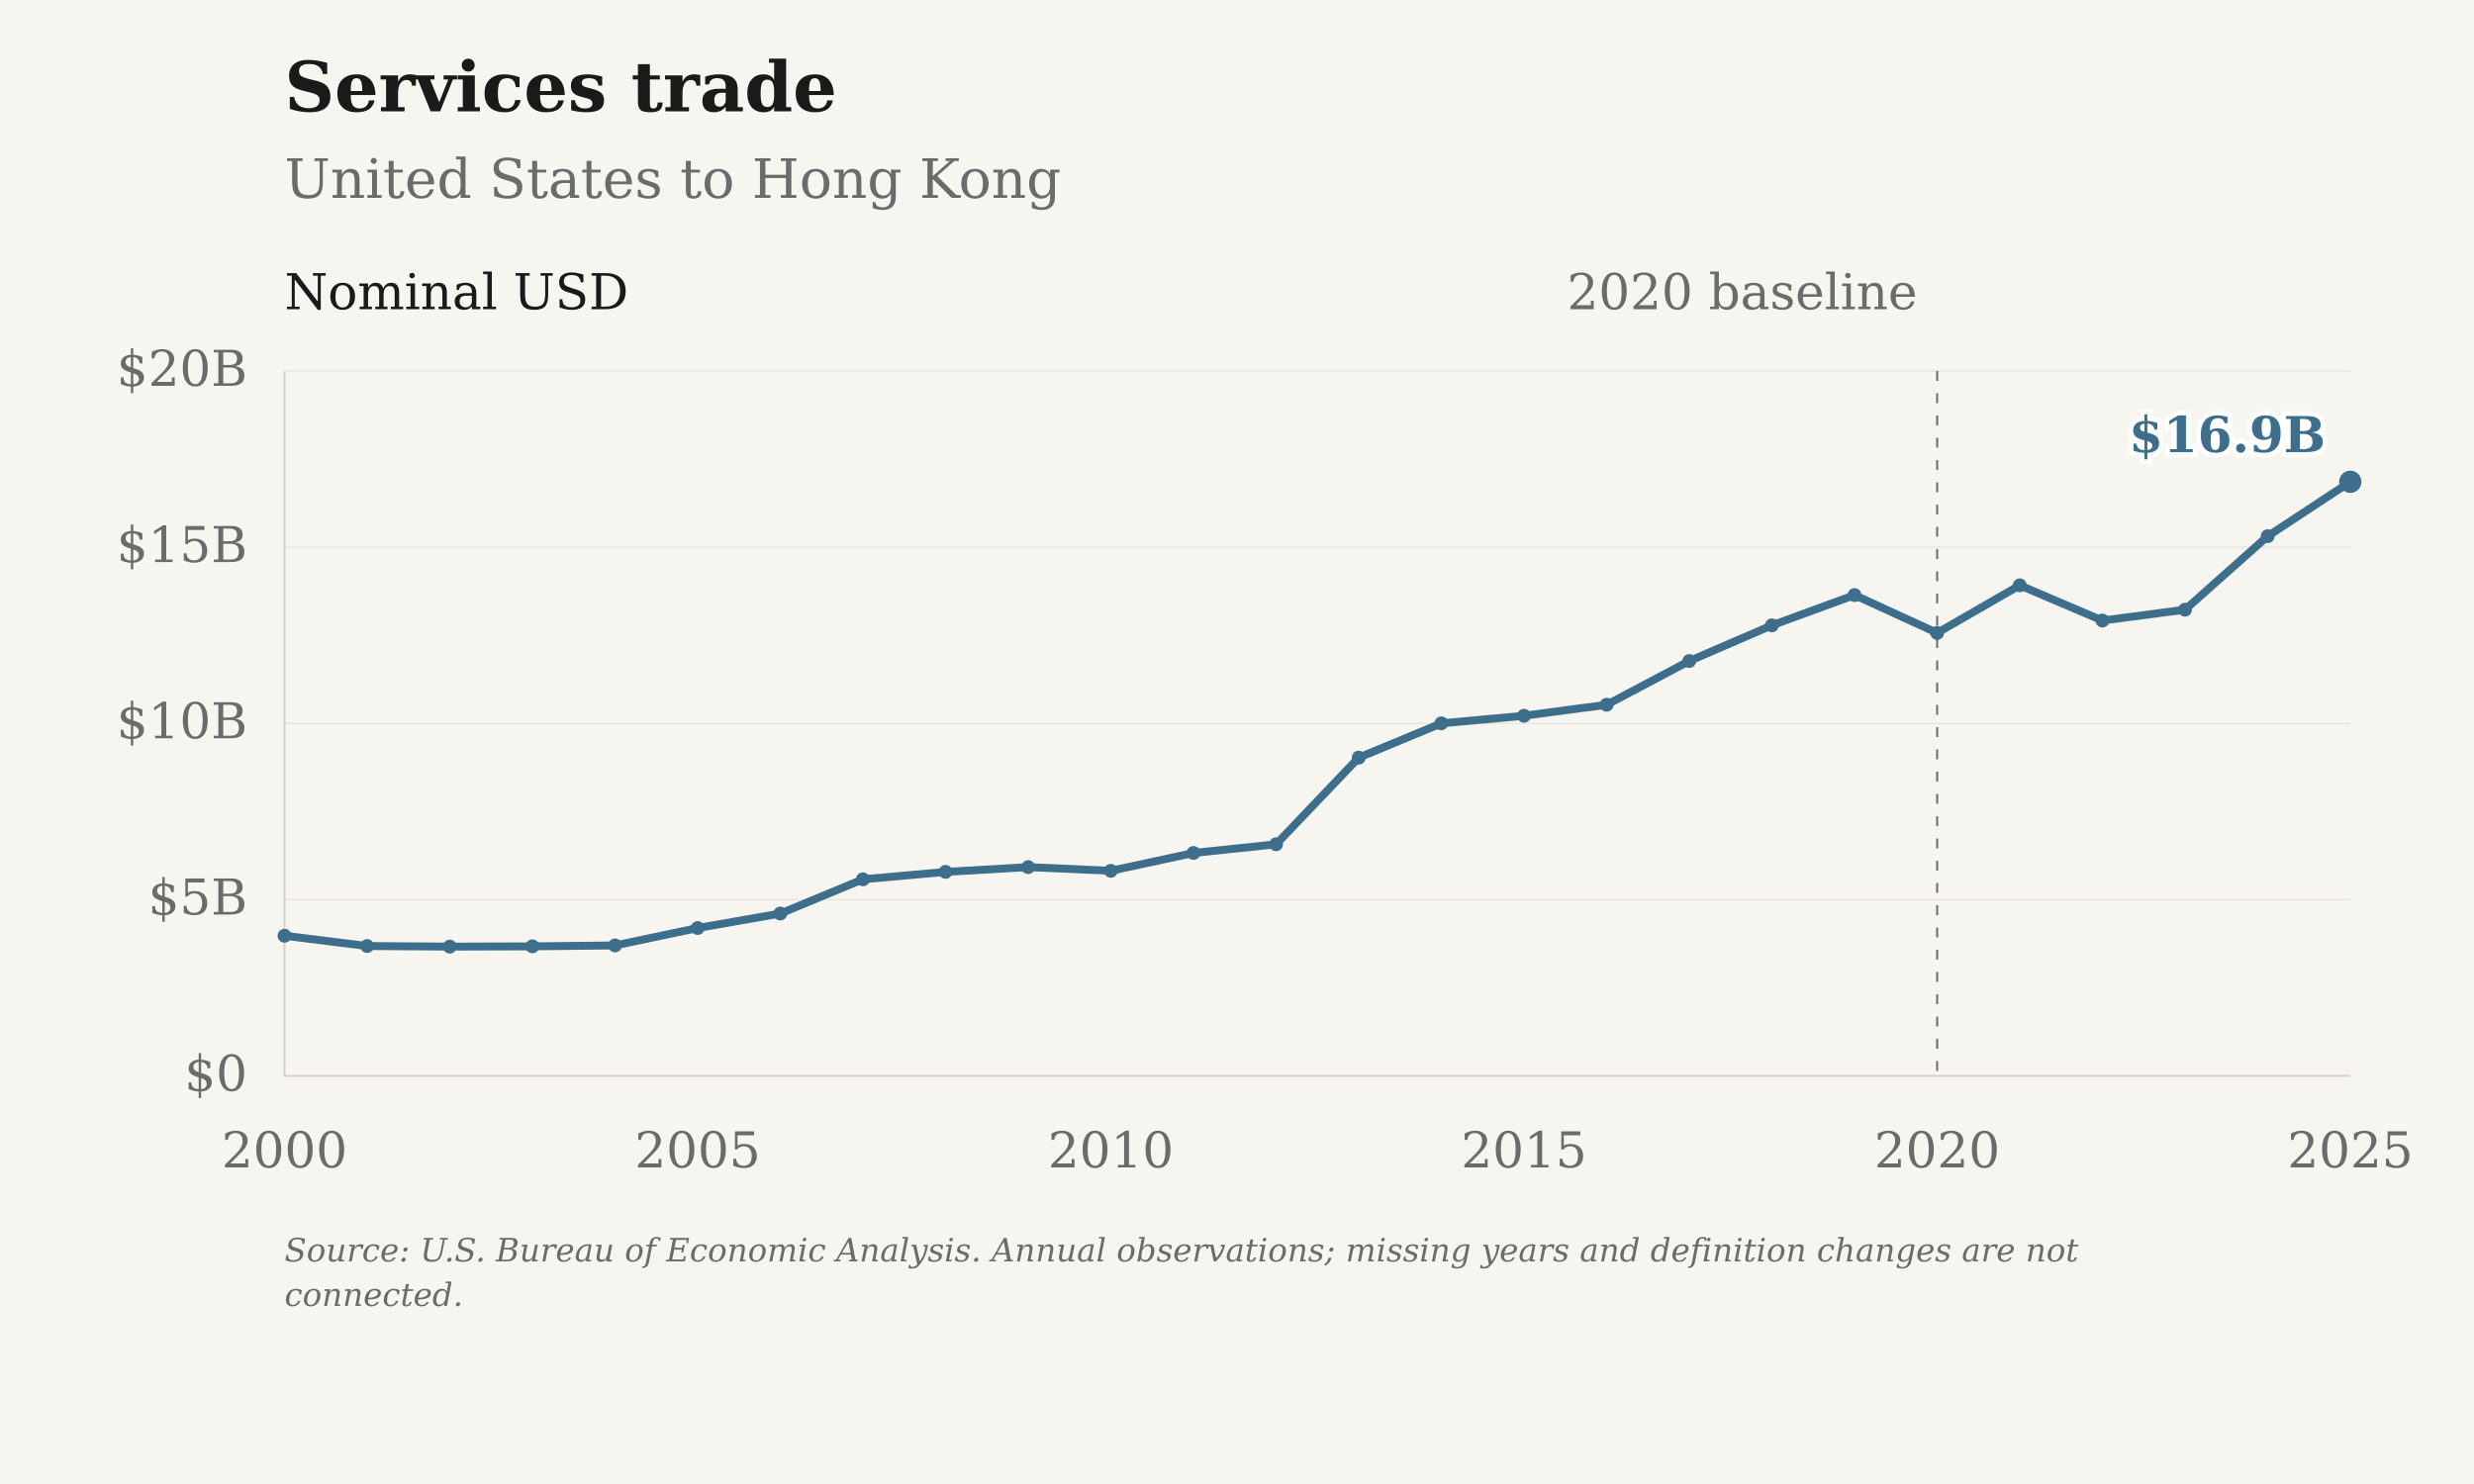
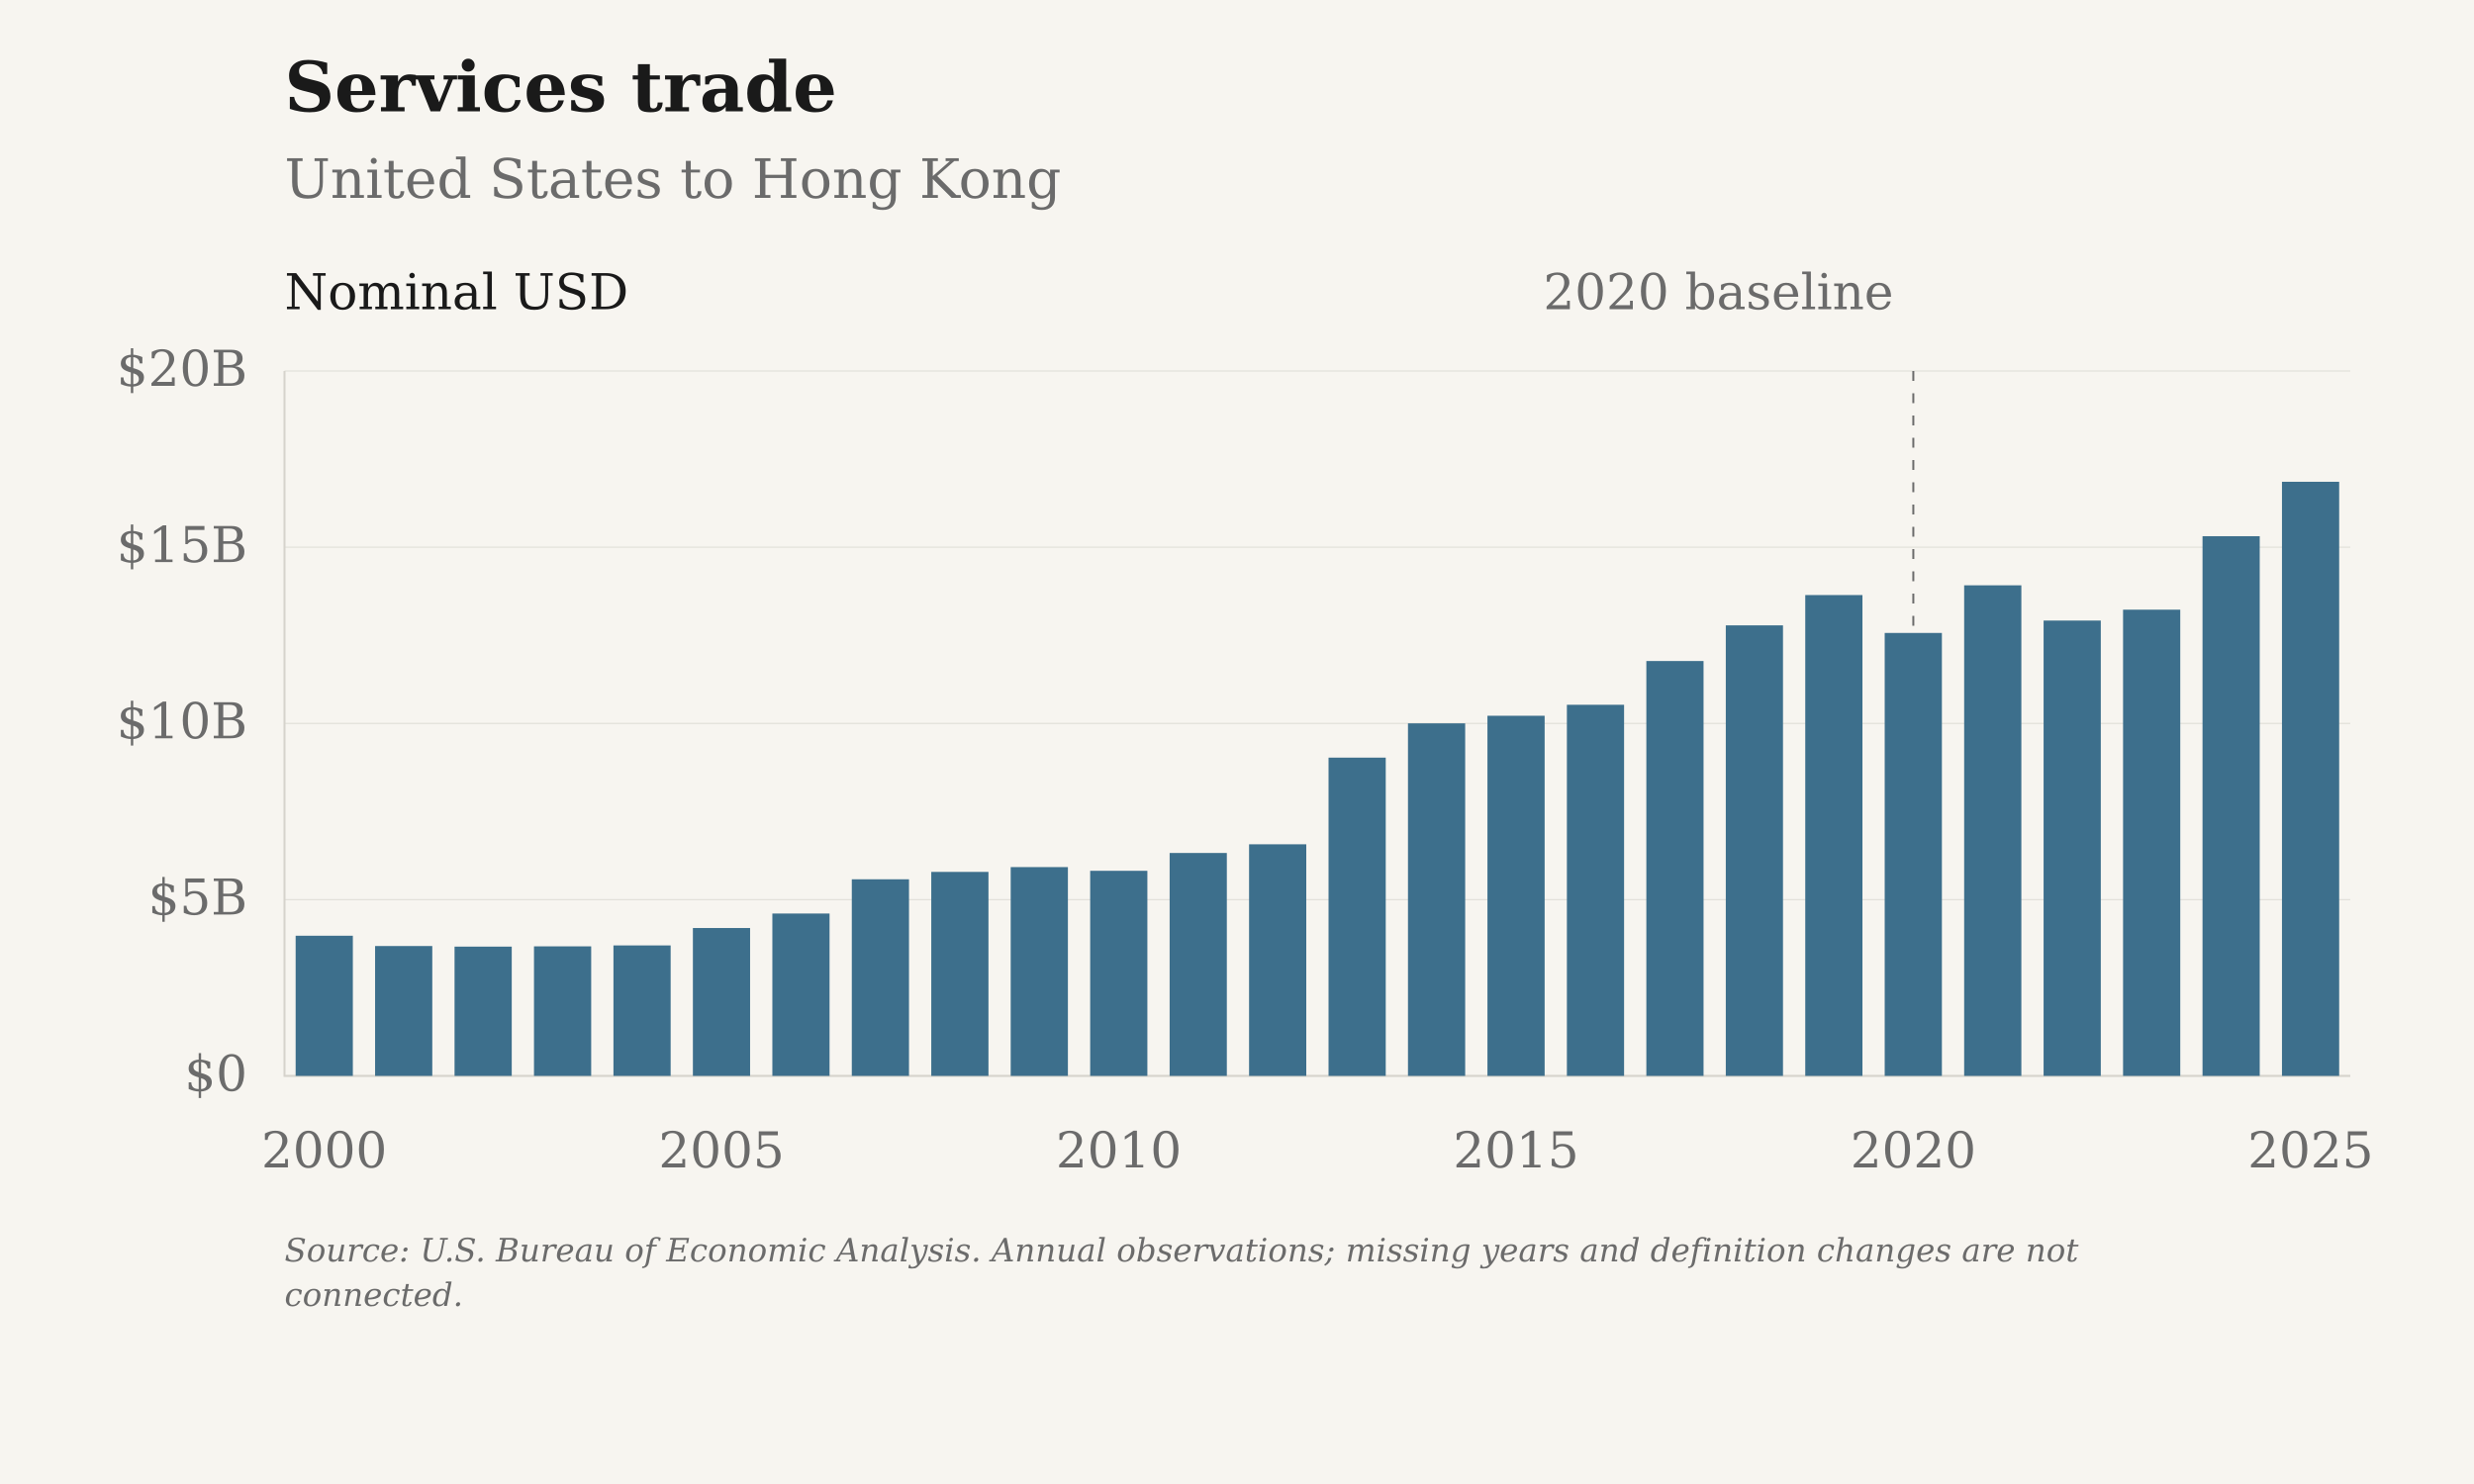
- <svg xmlns="http://www.w3.org/2000/svg" viewBox="0 0 1000 600" role="img" aria-label="Services trade: United States to Hong Kong">
+ <svg xmlns="http://www.w3.org/2000/svg" viewBox="0 0 1000 600" role="img" aria-label="Services trade: United States to Hong Kong" data-plot-style="columns">
  <rect class="chart-background" width="1000" height="600" fill="#F7F5F0" />
  <g font-family="DejaVu Serif, Georgia, 'Times New Roman', serif" font-size="20" fill="#6B6B6B">
    <text x="115" y="45" font-size="28" font-weight="bold" fill="#1A1A1A">Services trade</text>
    <text x="115" y="80" font-size="22">United States to Hong Kong</text>
    <path d="M115 435.00H950" stroke="#D6D3CC" stroke-opacity="0.6" stroke-width="0.5" />
    <text x="100" y="441.00" text-anchor="end">$0</text>
    <path d="M115 363.75H950" stroke="#D6D3CC" stroke-opacity="0.6" stroke-width="0.5" />
    <text x="100" y="369.75" text-anchor="end">$5B</text>
    <path d="M115 292.50H950" stroke="#D6D3CC" stroke-opacity="0.6" stroke-width="0.5" />
    <text x="100" y="298.50" text-anchor="end">$10B</text>
    <path d="M115 221.25H950" stroke="#D6D3CC" stroke-opacity="0.6" stroke-width="0.5" />
    <text x="100" y="227.25" text-anchor="end">$15B</text>
    <path d="M115 150.00H950" stroke="#D6D3CC" stroke-opacity="0.6" stroke-width="0.5" />
    <text x="100" y="156.00" text-anchor="end">$20B</text>
-     <text x="115.00" y="472" text-anchor="middle">2000</text>
-     <text x="282.00" y="472" text-anchor="middle">2005</text>
-     <text x="449.00" y="472" text-anchor="middle">2010</text>
-     <text x="616.00" y="472" text-anchor="middle">2015</text>
-     <text x="783.00" y="472" text-anchor="middle">2020</text>
-     <text x="950.00" y="472" text-anchor="middle">2025</text>
+     <text x="131.06" y="472" text-anchor="middle">2000</text>
+     <text x="291.63" y="472" text-anchor="middle">2005</text>
+     <text x="452.21" y="472" text-anchor="middle">2010</text>
+     <text x="612.79" y="472" text-anchor="middle">2015</text>
+     <text x="773.37" y="472" text-anchor="middle">2020</text>
+     <text x="933.94" y="472" text-anchor="middle">2025</text>
    <path d="M115 150V435H950" stroke="#D6D3CC" stroke-width="0.8" fill="none" />
-     <path d="M783.00 150V435" stroke="#6B6B6B" stroke-width="0.8" stroke-dasharray="4 5" />
-     <text x="775.00" y="125" text-anchor="end">2020 baseline</text>
+     <path d="M773.37 150V435" stroke="#6B6B6B" stroke-width="0.8" stroke-dasharray="4 5" />
+     <text x="765.37" y="125" text-anchor="end">2020 baseline</text>
    <text x="115" y="125" fill="#1A1A1A">Nominal USD</text>
-     <path class="data-line" data-series-id="bea:USA:HKG:services" d="M115.00,378.33 L148.40,382.49 L181.80,382.73 L215.20,382.62 L248.60,382.25 L282.00,375.21 L315.40,369.35 L348.80,355.51 L382.20,352.52 L415.60,350.58 L449.00,352.08 L482.40,344.87 L515.80,341.36 L549.20,306.32 L582.60,292.46 L616.00,289.39 L649.40,284.95 L682.80,267.26 L716.20,252.84 L749.60,240.59 L783.00,255.91 L816.40,236.65 L849.80,250.90 L883.20,246.50 L916.60,216.79 L950.00,194.79" fill="none" stroke="#3D6F8C" stroke-width="3.2" stroke-linejoin="round" />
-     <circle data-series-id="bea:USA:HKG:services" data-year="2000" data-value="3977000000" data-period="2000" data-reported-value="3977000000" data-reported-unit="USD" data-status="observed" cx="115.00" cy="378.33" r="2.8" fill="#3D6F8C" />
-     <circle data-series-id="bea:USA:HKG:services" data-year="2001" data-value="3685000000" data-period="2001" data-reported-value="3685000000" data-reported-unit="USD" data-status="observed" cx="148.40" cy="382.49" r="2.8" fill="#3D6F8C" />
-     <circle data-series-id="bea:USA:HKG:services" data-year="2002" data-value="3668000000" data-period="2002" data-reported-value="3668000000" data-reported-unit="USD" data-status="observed" cx="181.80" cy="382.73" r="2.8" fill="#3D6F8C" />
-     <circle data-series-id="bea:USA:HKG:services" data-year="2003" data-value="3676000000" data-period="2003" data-reported-value="3676000000" data-reported-unit="USD" data-status="observed" cx="215.20" cy="382.62" r="2.8" fill="#3D6F8C" />
-     <circle data-series-id="bea:USA:HKG:services" data-year="2004" data-value="3702000000" data-period="2004" data-reported-value="3702000000" data-reported-unit="USD" data-status="observed" cx="248.60" cy="382.25" r="2.8" fill="#3D6F8C" />
-     <circle data-series-id="bea:USA:HKG:services" data-year="2005" data-value="4196000000" data-period="2005" data-reported-value="4196000000" data-reported-unit="USD" data-status="observed" cx="282.00" cy="375.21" r="2.8" fill="#3D6F8C" />
-     <circle data-series-id="bea:USA:HKG:services" data-year="2006" data-value="4607000000" data-period="2006" data-reported-value="4607000000" data-reported-unit="USD" data-status="observed" cx="315.40" cy="369.35" r="2.8" fill="#3D6F8C" />
-     <circle data-series-id="bea:USA:HKG:services" data-year="2007" data-value="5578000000" data-period="2007" data-reported-value="5578000000" data-reported-unit="USD" data-status="observed" cx="348.80" cy="355.51" r="2.8" fill="#3D6F8C" />
-     <circle data-series-id="bea:USA:HKG:services" data-year="2008" data-value="5788000000" data-period="2008" data-reported-value="5788000000" data-reported-unit="USD" data-status="observed" cx="382.20" cy="352.52" r="2.8" fill="#3D6F8C" />
-     <circle data-series-id="bea:USA:HKG:services" data-year="2009" data-value="5924000000" data-period="2009" data-reported-value="5924000000" data-reported-unit="USD" data-status="observed" cx="415.60" cy="350.58" r="2.8" fill="#3D6F8C" />
-     <circle data-series-id="bea:USA:HKG:services" data-year="2010" data-value="5819000000" data-period="2010" data-reported-value="5819000000" data-reported-unit="USD" data-status="observed" cx="449.00" cy="352.08" r="2.8" fill="#3D6F8C" />
-     <circle data-series-id="bea:USA:HKG:services" data-year="2011" data-value="6325000000" data-period="2011" data-reported-value="6325000000" data-reported-unit="USD" data-status="observed" cx="482.40" cy="344.87" r="2.8" fill="#3D6F8C" />
-     <circle data-series-id="bea:USA:HKG:services" data-year="2012" data-value="6571000000" data-period="2012" data-reported-value="6571000000" data-reported-unit="USD" data-status="observed" cx="515.80" cy="341.36" r="2.8" fill="#3D6F8C" />
-     <circle data-series-id="bea:USA:HKG:services" data-year="2013" data-value="9030000000" data-period="2013" data-reported-value="9030000000" data-reported-unit="USD" data-status="observed" cx="549.20" cy="306.32" r="2.8" fill="#3D6F8C" />
-     <circle data-series-id="bea:USA:HKG:services" data-year="2014" data-value="10003000000" data-period="2014" data-reported-value="10003000000" data-reported-unit="USD" data-status="observed" cx="582.60" cy="292.46" r="2.8" fill="#3D6F8C" />
-     <circle data-series-id="bea:USA:HKG:services" data-year="2015" data-value="10218000000" data-period="2015" data-reported-value="10218000000" data-reported-unit="USD" data-status="observed" cx="616.00" cy="289.39" r="2.8" fill="#3D6F8C" />
-     <circle data-series-id="bea:USA:HKG:services" data-year="2016" data-value="10530000000" data-period="2016" data-reported-value="10530000000" data-reported-unit="USD" data-status="observed" cx="649.40" cy="284.95" r="2.8" fill="#3D6F8C" />
-     <circle data-series-id="bea:USA:HKG:services" data-year="2017" data-value="11771000000" data-period="2017" data-reported-value="11771000000" data-reported-unit="USD" data-status="observed" cx="682.80" cy="267.26" r="2.8" fill="#3D6F8C" />
-     <circle data-series-id="bea:USA:HKG:services" data-year="2018" data-value="12783000000" data-period="2018" data-reported-value="12783000000" data-reported-unit="USD" data-status="observed" cx="716.20" cy="252.84" r="2.8" fill="#3D6F8C" />
-     <circle data-series-id="bea:USA:HKG:services" data-year="2019" data-value="13643000000" data-period="2019" data-reported-value="13643000000" data-reported-unit="USD" data-status="observed" cx="749.60" cy="240.59" r="2.8" fill="#3D6F8C" />
-     <circle data-series-id="bea:USA:HKG:services" data-year="2020" data-value="12568000000" data-period="2020" data-reported-value="12568000000" data-reported-unit="USD" data-status="observed" cx="783.00" cy="255.91" r="2.8" fill="#3D6F8C" />
-     <circle data-series-id="bea:USA:HKG:services" data-year="2021" data-value="13919000000" data-period="2021" data-reported-value="13919000000" data-reported-unit="USD" data-status="observed" cx="816.40" cy="236.65" r="2.8" fill="#3D6F8C" />
-     <circle data-series-id="bea:USA:HKG:services" data-year="2022" data-value="12919000000" data-period="2022" data-reported-value="12919000000" data-reported-unit="USD" data-status="observed" cx="849.80" cy="250.90" r="2.8" fill="#3D6F8C" />
-     <circle data-series-id="bea:USA:HKG:services" data-year="2023" data-value="13228000000" data-period="2023" data-reported-value="13228000000" data-reported-unit="USD" data-status="observed" cx="883.20" cy="246.50" r="2.8" fill="#3D6F8C" />
-     <circle data-series-id="bea:USA:HKG:services" data-year="2024" data-value="15313000000" data-period="2024" data-reported-value="15313000000" data-reported-unit="USD" data-status="observed" cx="916.60" cy="216.79" r="2.8" fill="#3D6F8C" />
-     <circle data-series-id="bea:USA:HKG:services" data-year="2025" data-value="16857000000" data-period="2025" data-reported-value="16857000000" data-reported-unit="USD" data-status="observed" cx="950.00" cy="194.79" r="4.5" fill="#3D6F8C" />
-     <text class="end-label" x="940.00" y="182.79" text-anchor="end" font-size="20" font-weight="bold" fill="#3D6F8C" stroke="#FFFFFF" stroke-width="4" paint-order="stroke">$16.9B</text>
+     <rect class="annual-column" data-series-id="bea:USA:HKG:services" data-year="2000" data-value="3977000000" x="119.50" y="378.33" width="23.12" height="56.67" fill="#3D6F8C" />
+     <circle data-series-id="bea:USA:HKG:services" data-year="2000" data-value="3977000000" data-period="2000" data-reported-value="3977000000" data-reported-unit="USD" data-status="observed" cx="131.06" cy="378.33" r="0" fill="#3D6F8C" />
+     <rect class="annual-column" data-series-id="bea:USA:HKG:services" data-year="2001" data-value="3685000000" x="151.61" y="382.49" width="23.12" height="52.51" fill="#3D6F8C" />
+     <circle data-series-id="bea:USA:HKG:services" data-year="2001" data-value="3685000000" data-period="2001" data-reported-value="3685000000" data-reported-unit="USD" data-status="observed" cx="163.17" cy="382.49" r="0" fill="#3D6F8C" />
+     <rect class="annual-column" data-series-id="bea:USA:HKG:services" data-year="2002" data-value="3668000000" x="183.73" y="382.73" width="23.12" height="52.27" fill="#3D6F8C" />
+     <circle data-series-id="bea:USA:HKG:services" data-year="2002" data-value="3668000000" data-period="2002" data-reported-value="3668000000" data-reported-unit="USD" data-status="observed" cx="195.29" cy="382.73" r="0" fill="#3D6F8C" />
+     <rect class="annual-column" data-series-id="bea:USA:HKG:services" data-year="2003" data-value="3676000000" x="215.84" y="382.62" width="23.12" height="52.38" fill="#3D6F8C" />
+     <circle data-series-id="bea:USA:HKG:services" data-year="2003" data-value="3676000000" data-period="2003" data-reported-value="3676000000" data-reported-unit="USD" data-status="observed" cx="227.40" cy="382.62" r="0" fill="#3D6F8C" />
+     <rect class="annual-column" data-series-id="bea:USA:HKG:services" data-year="2004" data-value="3702000000" x="247.96" y="382.25" width="23.12" height="52.75" fill="#3D6F8C" />
+     <circle data-series-id="bea:USA:HKG:services" data-year="2004" data-value="3702000000" data-period="2004" data-reported-value="3702000000" data-reported-unit="USD" data-status="observed" cx="259.52" cy="382.25" r="0" fill="#3D6F8C" />
+     <rect class="annual-column" data-series-id="bea:USA:HKG:services" data-year="2005" data-value="4196000000" x="280.07" y="375.21" width="23.12" height="59.79" fill="#3D6F8C" />
+     <circle data-series-id="bea:USA:HKG:services" data-year="2005" data-value="4196000000" data-period="2005" data-reported-value="4196000000" data-reported-unit="USD" data-status="observed" cx="291.63" cy="375.21" r="0" fill="#3D6F8C" />
+     <rect class="annual-column" data-series-id="bea:USA:HKG:services" data-year="2006" data-value="4607000000" x="312.19" y="369.35" width="23.12" height="65.65" fill="#3D6F8C" />
+     <circle data-series-id="bea:USA:HKG:services" data-year="2006" data-value="4607000000" data-period="2006" data-reported-value="4607000000" data-reported-unit="USD" data-status="observed" cx="323.75" cy="369.35" r="0" fill="#3D6F8C" />
+     <rect class="annual-column" data-series-id="bea:USA:HKG:services" data-year="2007" data-value="5578000000" x="344.30" y="355.51" width="23.12" height="79.49" fill="#3D6F8C" />
+     <circle data-series-id="bea:USA:HKG:services" data-year="2007" data-value="5578000000" data-period="2007" data-reported-value="5578000000" data-reported-unit="USD" data-status="observed" cx="355.87" cy="355.51" r="0" fill="#3D6F8C" />
+     <rect class="annual-column" data-series-id="bea:USA:HKG:services" data-year="2008" data-value="5788000000" x="376.42" y="352.52" width="23.12" height="82.48" fill="#3D6F8C" />
+     <circle data-series-id="bea:USA:HKG:services" data-year="2008" data-value="5788000000" data-period="2008" data-reported-value="5788000000" data-reported-unit="USD" data-status="observed" cx="387.98" cy="352.52" r="0" fill="#3D6F8C" />
+     <rect class="annual-column" data-series-id="bea:USA:HKG:services" data-year="2009" data-value="5924000000" x="408.53" y="350.58" width="23.12" height="84.42" fill="#3D6F8C" />
+     <circle data-series-id="bea:USA:HKG:services" data-year="2009" data-value="5924000000" data-period="2009" data-reported-value="5924000000" data-reported-unit="USD" data-status="observed" cx="420.10" cy="350.58" r="0" fill="#3D6F8C" />
+     <rect class="annual-column" data-series-id="bea:USA:HKG:services" data-year="2010" data-value="5819000000" x="440.65" y="352.08" width="23.12" height="82.92" fill="#3D6F8C" />
+     <circle data-series-id="bea:USA:HKG:services" data-year="2010" data-value="5819000000" data-period="2010" data-reported-value="5819000000" data-reported-unit="USD" data-status="observed" cx="452.21" cy="352.08" r="0" fill="#3D6F8C" />
+     <rect class="annual-column" data-series-id="bea:USA:HKG:services" data-year="2011" data-value="6325000000" x="472.77" y="344.87" width="23.12" height="90.13" fill="#3D6F8C" />
+     <circle data-series-id="bea:USA:HKG:services" data-year="2011" data-value="6325000000" data-period="2011" data-reported-value="6325000000" data-reported-unit="USD" data-status="observed" cx="484.33" cy="344.87" r="0" fill="#3D6F8C" />
+     <rect class="annual-column" data-series-id="bea:USA:HKG:services" data-year="2012" data-value="6571000000" x="504.88" y="341.36" width="23.12" height="93.64" fill="#3D6F8C" />
+     <circle data-series-id="bea:USA:HKG:services" data-year="2012" data-value="6571000000" data-period="2012" data-reported-value="6571000000" data-reported-unit="USD" data-status="observed" cx="516.44" cy="341.36" r="0" fill="#3D6F8C" />
+     <rect class="annual-column" data-series-id="bea:USA:HKG:services" data-year="2013" data-value="9030000000" x="537.00" y="306.32" width="23.12" height="128.68" fill="#3D6F8C" />
+     <circle data-series-id="bea:USA:HKG:services" data-year="2013" data-value="9030000000" data-period="2013" data-reported-value="9030000000" data-reported-unit="USD" data-status="observed" cx="548.56" cy="306.32" r="0" fill="#3D6F8C" />
+     <rect class="annual-column" data-series-id="bea:USA:HKG:services" data-year="2014" data-value="10003000000" x="569.11" y="292.46" width="23.12" height="142.54" fill="#3D6F8C" />
+     <circle data-series-id="bea:USA:HKG:services" data-year="2014" data-value="10003000000" data-period="2014" data-reported-value="10003000000" data-reported-unit="USD" data-status="observed" cx="580.67" cy="292.46" r="0" fill="#3D6F8C" />
+     <rect class="annual-column" data-series-id="bea:USA:HKG:services" data-year="2015" data-value="10218000000" x="601.23" y="289.39" width="23.12" height="145.61" fill="#3D6F8C" />
+     <circle data-series-id="bea:USA:HKG:services" data-year="2015" data-value="10218000000" data-period="2015" data-reported-value="10218000000" data-reported-unit="USD" data-status="observed" cx="612.79" cy="289.39" r="0" fill="#3D6F8C" />
+     <rect class="annual-column" data-series-id="bea:USA:HKG:services" data-year="2016" data-value="10530000000" x="633.34" y="284.95" width="23.12" height="150.05" fill="#3D6F8C" />
+     <circle data-series-id="bea:USA:HKG:services" data-year="2016" data-value="10530000000" data-period="2016" data-reported-value="10530000000" data-reported-unit="USD" data-status="observed" cx="644.90" cy="284.95" r="0" fill="#3D6F8C" />
+     <rect class="annual-column" data-series-id="bea:USA:HKG:services" data-year="2017" data-value="11771000000" x="665.46" y="267.26" width="23.12" height="167.74" fill="#3D6F8C" />
+     <circle data-series-id="bea:USA:HKG:services" data-year="2017" data-value="11771000000" data-period="2017" data-reported-value="11771000000" data-reported-unit="USD" data-status="observed" cx="677.02" cy="267.26" r="0" fill="#3D6F8C" />
+     <rect class="annual-column" data-series-id="bea:USA:HKG:services" data-year="2018" data-value="12783000000" x="697.57" y="252.84" width="23.12" height="182.16" fill="#3D6F8C" />
+     <circle data-series-id="bea:USA:HKG:services" data-year="2018" data-value="12783000000" data-period="2018" data-reported-value="12783000000" data-reported-unit="USD" data-status="observed" cx="709.13" cy="252.84" r="0" fill="#3D6F8C" />
+     <rect class="annual-column" data-series-id="bea:USA:HKG:services" data-year="2019" data-value="13643000000" x="729.69" y="240.59" width="23.12" height="194.41" fill="#3D6F8C" />
+     <circle data-series-id="bea:USA:HKG:services" data-year="2019" data-value="13643000000" data-period="2019" data-reported-value="13643000000" data-reported-unit="USD" data-status="observed" cx="741.25" cy="240.59" r="0" fill="#3D6F8C" />
+     <rect class="annual-column" data-series-id="bea:USA:HKG:services" data-year="2020" data-value="12568000000" x="761.80" y="255.91" width="23.12" height="179.09" fill="#3D6F8C" />
+     <circle data-series-id="bea:USA:HKG:services" data-year="2020" data-value="12568000000" data-period="2020" data-reported-value="12568000000" data-reported-unit="USD" data-status="observed" cx="773.37" cy="255.91" r="0" fill="#3D6F8C" />
+     <rect class="annual-column" data-series-id="bea:USA:HKG:services" data-year="2021" data-value="13919000000" x="793.92" y="236.65" width="23.12" height="198.35" fill="#3D6F8C" />
+     <circle data-series-id="bea:USA:HKG:services" data-year="2021" data-value="13919000000" data-period="2021" data-reported-value="13919000000" data-reported-unit="USD" data-status="observed" cx="805.48" cy="236.65" r="0" fill="#3D6F8C" />
+     <rect class="annual-column" data-series-id="bea:USA:HKG:services" data-year="2022" data-value="12919000000" x="826.03" y="250.90" width="23.12" height="184.10" fill="#3D6F8C" />
+     <circle data-series-id="bea:USA:HKG:services" data-year="2022" data-value="12919000000" data-period="2022" data-reported-value="12919000000" data-reported-unit="USD" data-status="observed" cx="837.60" cy="250.90" r="0" fill="#3D6F8C" />
+     <rect class="annual-column" data-series-id="bea:USA:HKG:services" data-year="2023" data-value="13228000000" x="858.15" y="246.50" width="23.12" height="188.50" fill="#3D6F8C" />
+     <circle data-series-id="bea:USA:HKG:services" data-year="2023" data-value="13228000000" data-period="2023" data-reported-value="13228000000" data-reported-unit="USD" data-status="observed" cx="869.71" cy="246.50" r="0" fill="#3D6F8C" />
+     <rect class="annual-column" data-series-id="bea:USA:HKG:services" data-year="2024" data-value="15313000000" x="890.27" y="216.79" width="23.12" height="218.21" fill="#3D6F8C" />
+     <circle data-series-id="bea:USA:HKG:services" data-year="2024" data-value="15313000000" data-period="2024" data-reported-value="15313000000" data-reported-unit="USD" data-status="observed" cx="901.83" cy="216.79" r="0" fill="#3D6F8C" />
+     <rect class="annual-column" data-series-id="bea:USA:HKG:services" data-year="2025" data-value="16857000000" x="922.38" y="194.79" width="23.12" height="240.21" fill="#3D6F8C" />
+     <circle data-series-id="bea:USA:HKG:services" data-year="2025" data-value="16857000000" data-period="2025" data-reported-value="16857000000" data-reported-unit="USD" data-status="observed" cx="933.94" cy="194.79" r="0" fill="#3D6F8C" />
    <text class="figure-source" x="115" y="510" font-size="13" font-style="italic">Source: U.S. Bureau of Economic Analysis. Annual observations; missing years and definition changes are not</text>
    <text class="figure-source" x="115" y="528" font-size="13" font-style="italic">connected.</text>
  </g>
</svg>
